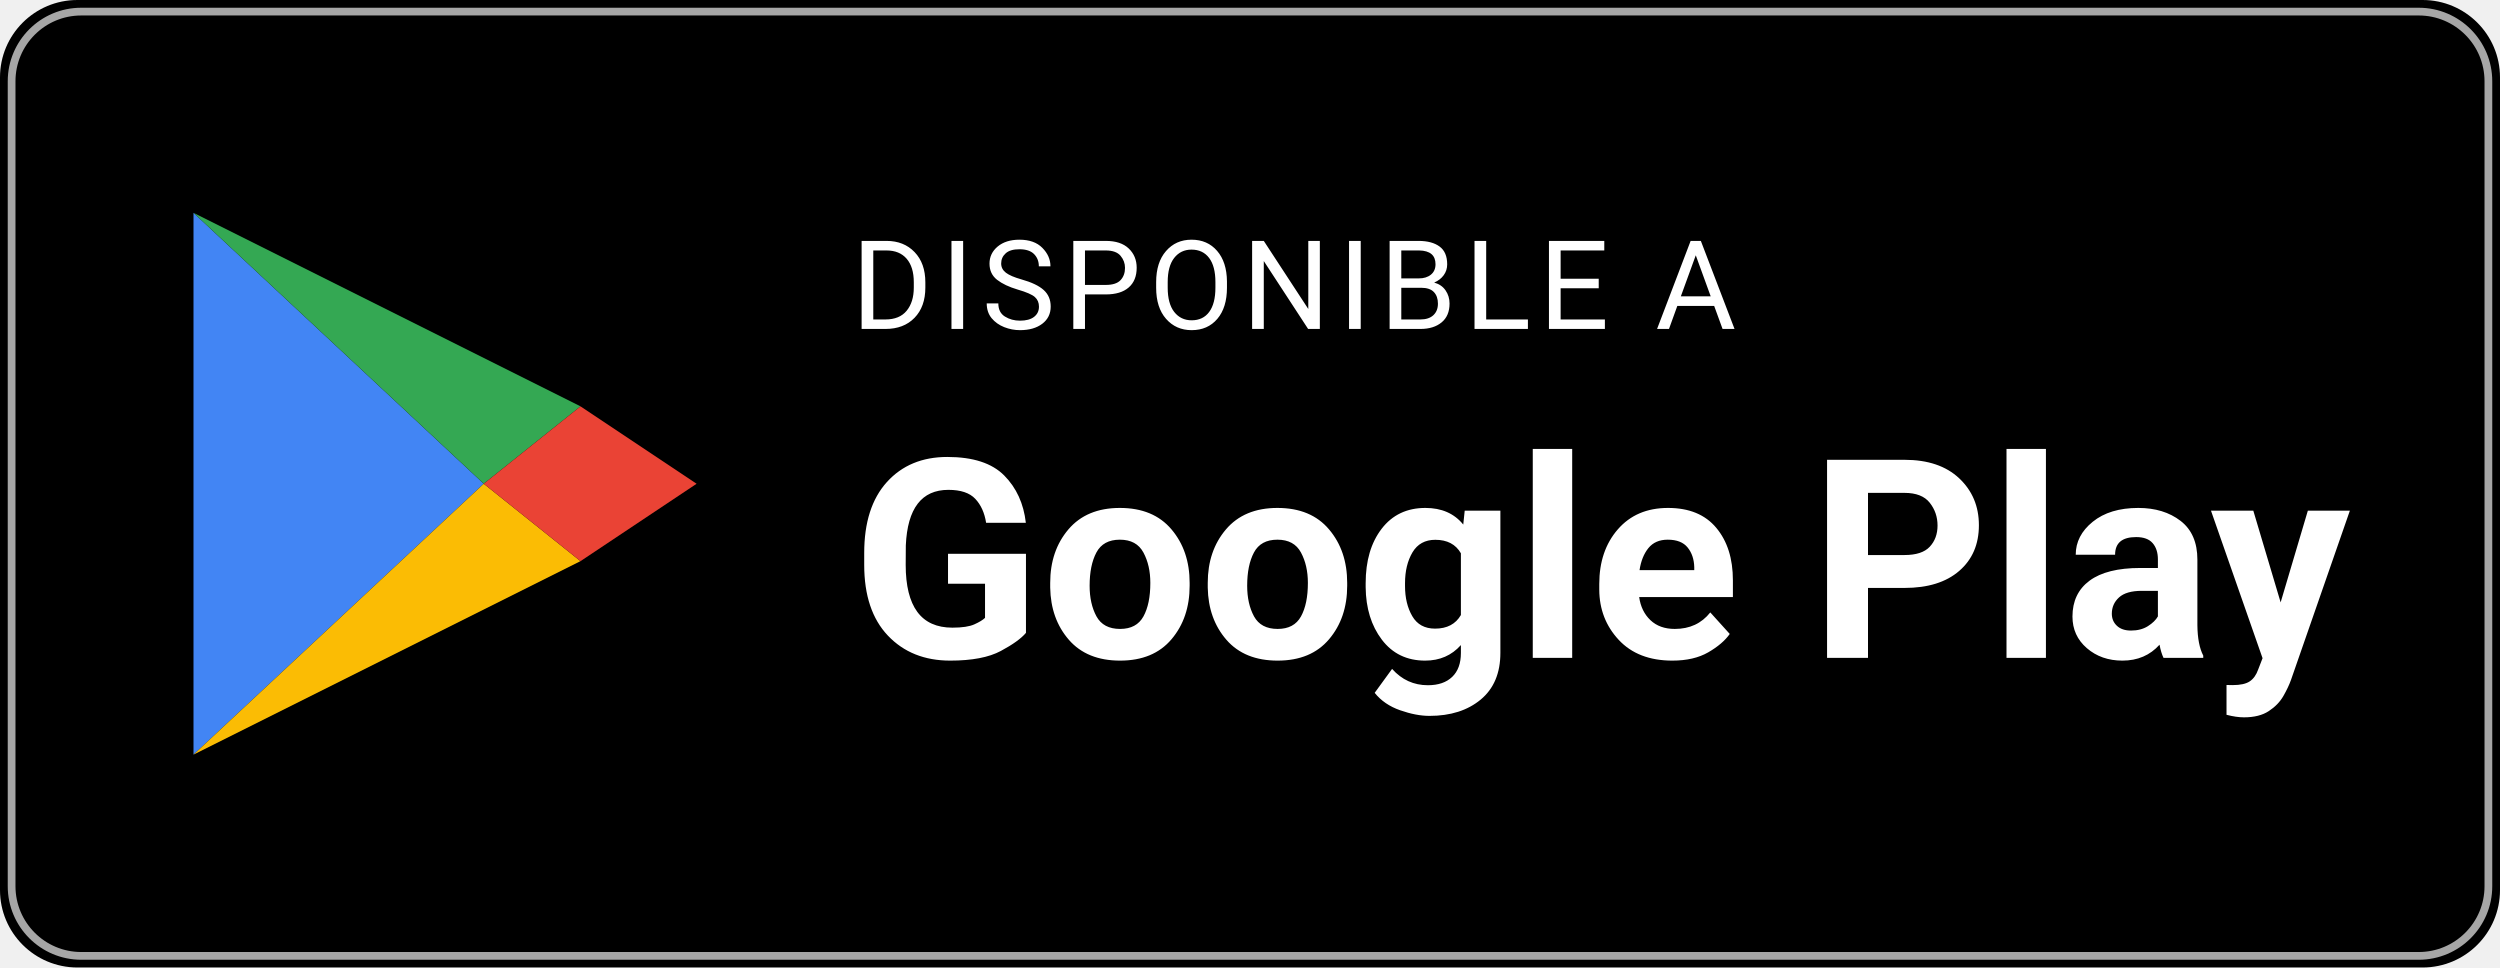
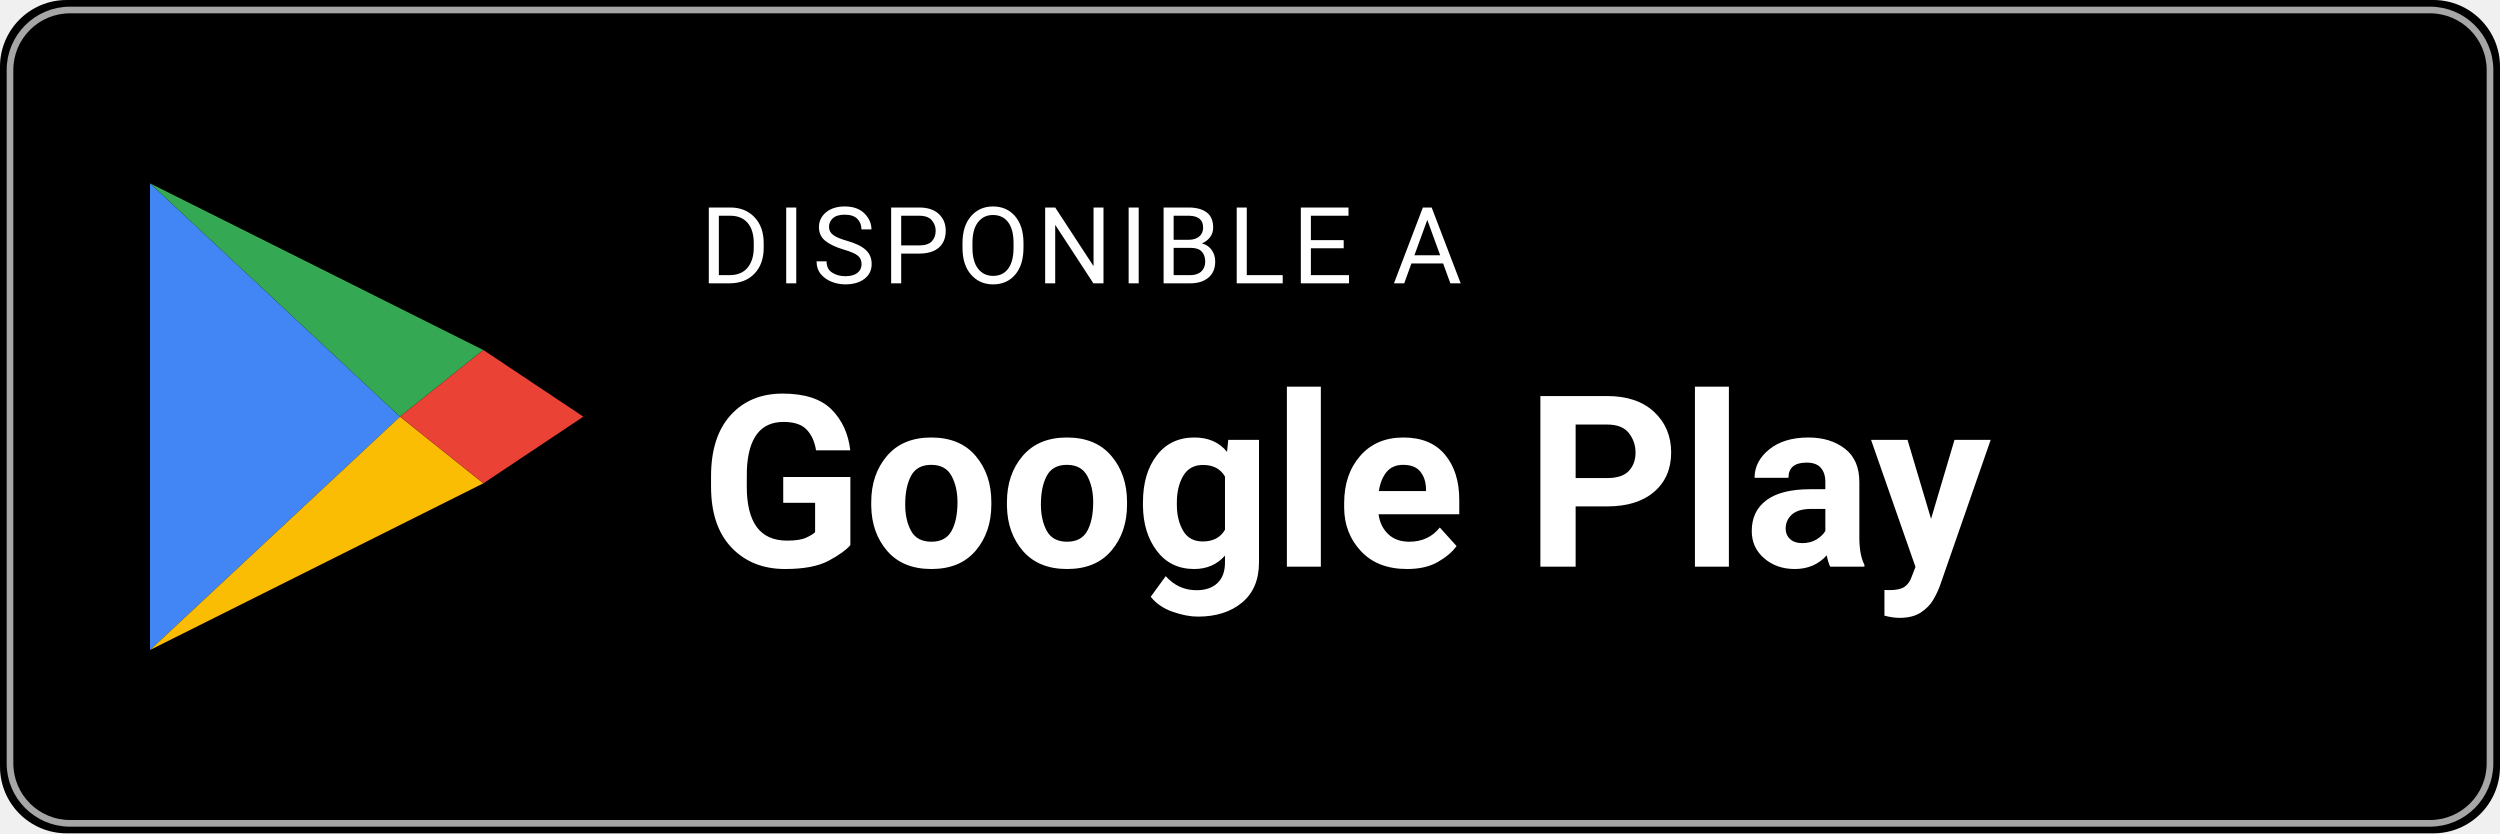
- <svg xmlns="http://www.w3.org/2000/svg" viewBox="0 0 646 250" width="646" height="250">
-   <rect width="646" height="250" rx="20" ry="20" fill="#000" />
-   <rect x="3" y="3" width="640" height="244" rx="18" ry="18" fill="none" stroke="#a6a6a6" stroke-width="2" />
-   <g transform="translate(50, 45)">
+ <svg xmlns="http://www.w3.org/2000/svg" viewBox="0 0 750 250" width="750" height="250">
+   <rect width="750" height="250" rx="20" ry="20" fill="#000" />
+   <rect x="3" y="3" width="744" height="244" rx="18" ry="18" fill="none" stroke="#a6a6a6" stroke-width="2" />
+   <g transform="translate(45, 45)">
    <path d="M0 10 L0 150 L75 80Z" fill="#4285F4" />
    <path d="M0 10 L100 60 L75 80Z" fill="#34A853" />
    <path d="M100 100 L75 80 L0 150Z" fill="#FBBC04" />
    <path d="M100 60 L75 80 L100 100 L130 80Z" fill="#EA4335" />
  </g>
-   <text x="220" y="85" fill="white" font-family="-apple-system, BlinkMacSystemFont, 'Segoe UI', Roboto, 'Helvetica Neue', Arial, sans-serif" font-size="32" font-weight="400" letter-spacing="2">DISPONIBLE A</text>
-   <text x="220" y="170" fill="white" font-family="-apple-system, BlinkMacSystemFont, 'Segoe UI', Roboto, 'Helvetica Neue', Arial, sans-serif" font-size="72" font-weight="600">Google Play</text>
+   <text x="210" y="85" fill="white" font-family="-apple-system, BlinkMacSystemFont, 'Segoe UI', Roboto, 'Helvetica Neue', Arial, sans-serif" font-size="32" font-weight="400" letter-spacing="2">DISPONIBLE A</text>
+   <text x="210" y="170" fill="white" font-family="-apple-system, BlinkMacSystemFont, 'Segoe UI', Roboto, 'Helvetica Neue', Arial, sans-serif" font-size="72" font-weight="600">Google Play</text>
</svg>
